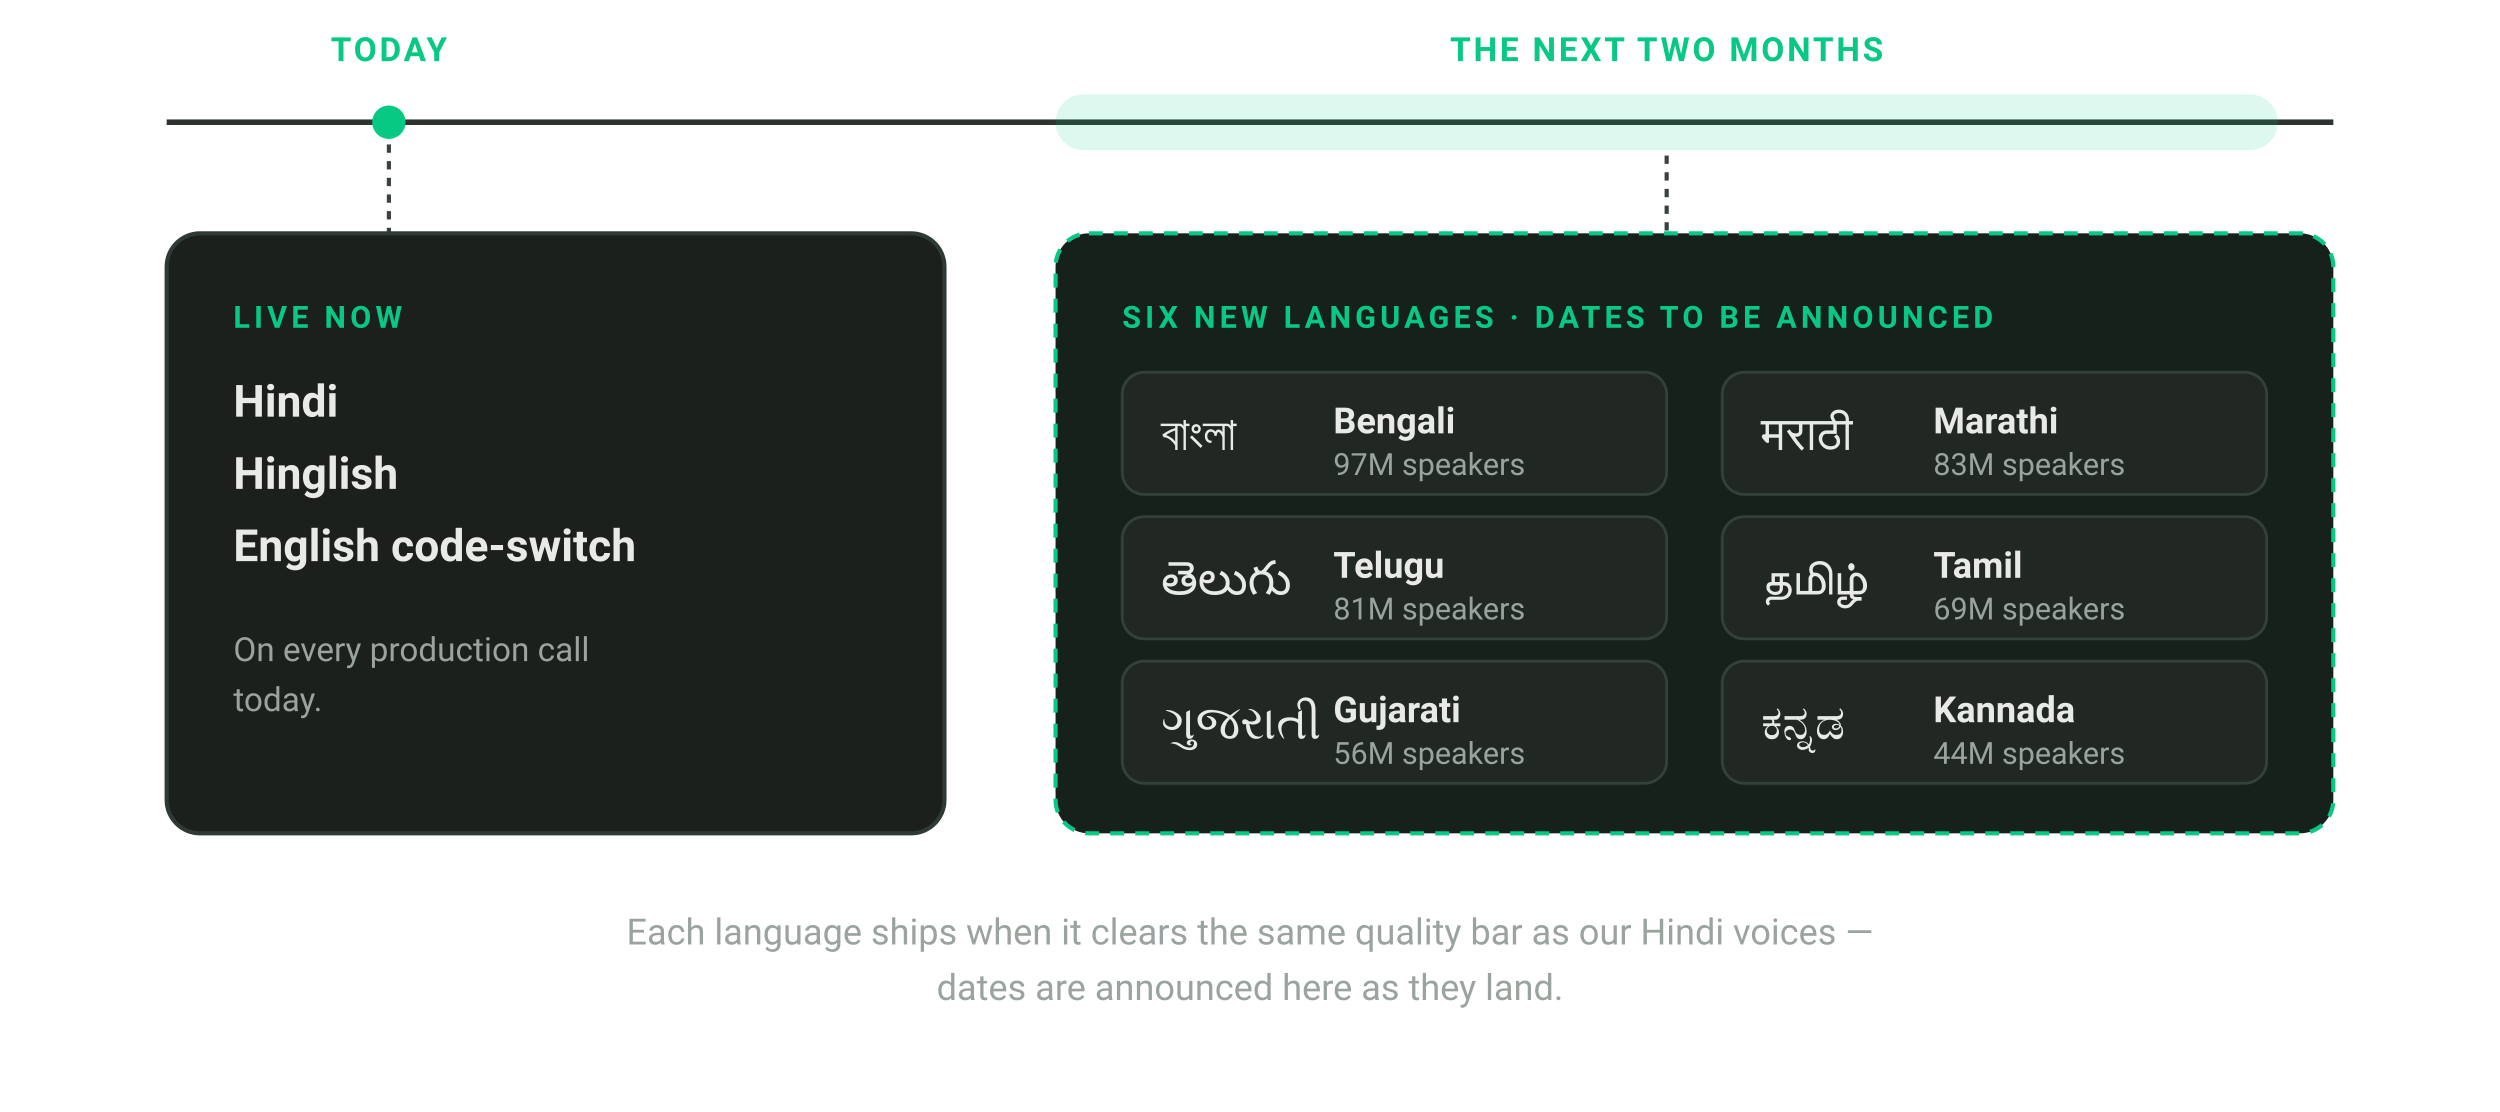
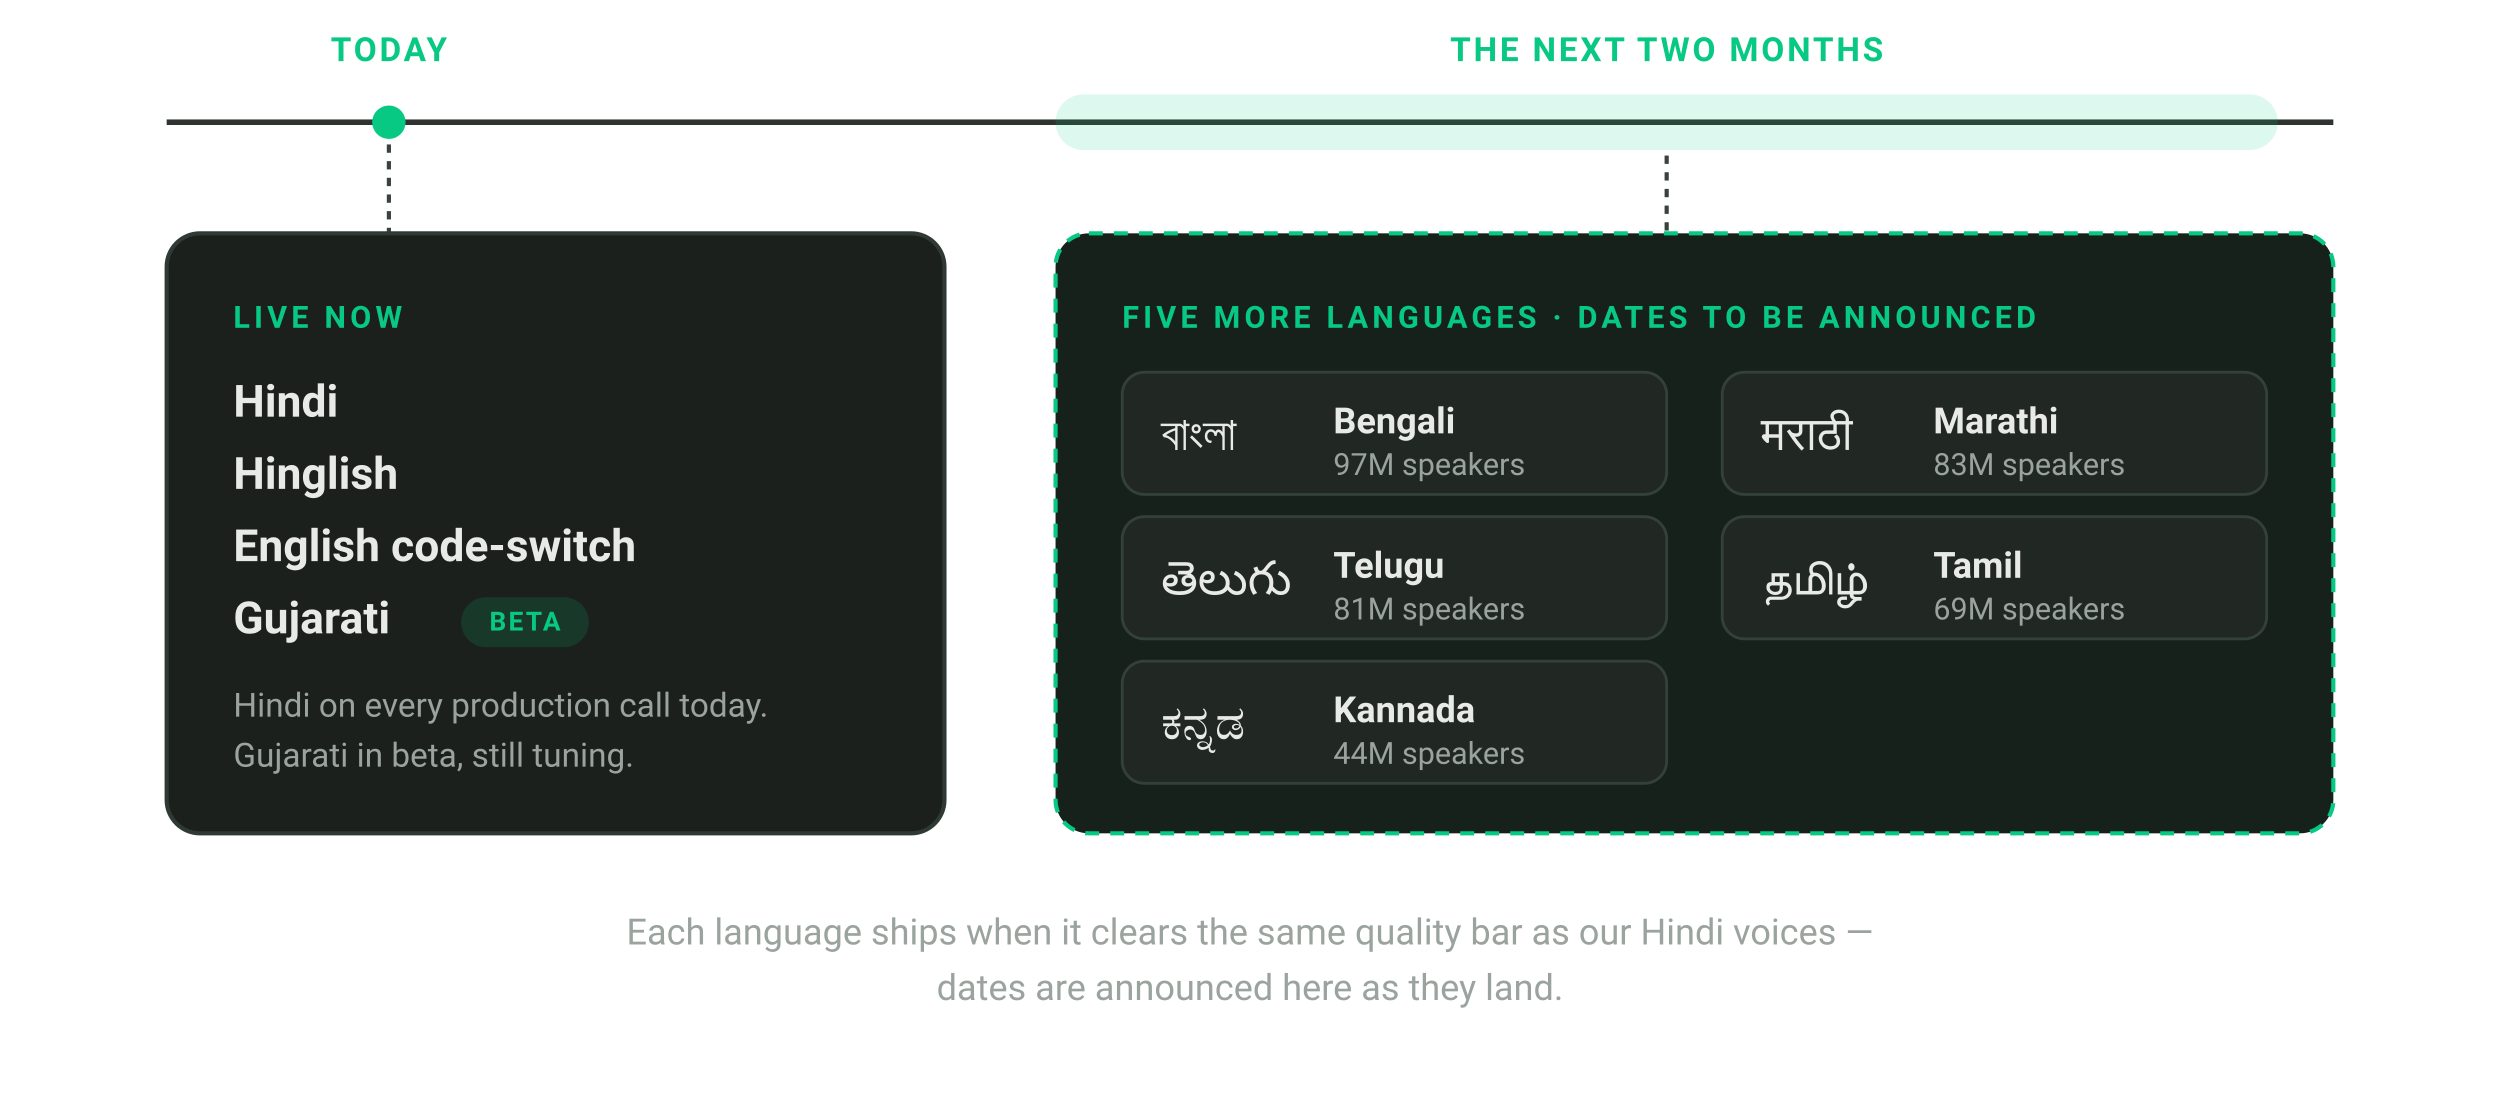
<svg xmlns="http://www.w3.org/2000/svg" width="900" height="400" viewBox="0 0 900 400" font-family="ui-sans-serif, -apple-system, 'Segoe UI', Roboto, 'Noto Sans', sans-serif">
  <line x1="60" y1="44" x2="840" y2="44" stroke="#2E332F" stroke-width="2" />
  <rect x="380" y="34" width="440" height="20" rx="10" fill="#07C983" opacity="0.14" />
  <circle cx="140" cy="44" r="6" fill="#07C983" />
  <text x="140" y="22" text-anchor="middle" font-size="12" font-weight="700" fill="#07C983" letter-spacing="1">TODAY</text>
  <text x="600" y="22" text-anchor="middle" font-size="12" font-weight="700" fill="#07C983" letter-spacing="1">THE NEXT TWO MONTHS</text>
  <line x1="140" y1="52" x2="140" y2="84" stroke="#3A423C" stroke-width="1.5" stroke-dasharray="3 3" />
  <line x1="600" y1="56" x2="600" y2="84" stroke="#3A423C" stroke-width="1.5" stroke-dasharray="3 3" />
  <rect x="60" y="84" width="280" height="216" rx="12" fill="#1B201C" stroke="#2E3A33" stroke-width="1.5" />
  <text x="84" y="118" font-size="11" font-weight="700" fill="#07C983" letter-spacing="1.5">LIVE NOW</text>
  <text x="84" y="150" font-size="16" font-weight="600" fill="#E8EAE8">Hindi</text>
  <text x="84" y="176" font-size="16" font-weight="600" fill="#E8EAE8">Hinglish</text>
  <text x="84" y="202" font-size="16" font-weight="600" fill="#E8EAE8">English code-switch</text>
-   <text x="84" y="238" font-size="12" fill="#9AA39D">On every production call</text>
-   <text x="84" y="256" font-size="12" fill="#9AA39D">today.</text>
+   <text x="84" y="228" font-size="16" font-weight="600" fill="#E8EAE8">Gujarati</text>
+   <rect x="166" y="215" width="46" height="18" rx="9" fill="#07C983" opacity="0.14" />
+   <text x="189" y="227" text-anchor="middle" font-size="9.5" font-weight="700" fill="#07C983" letter-spacing="0.8">BETA</text>
+   <text x="84" y="258" font-size="12" fill="#9AA39D">Hindi on every production call today.</text>
+   <text x="84" y="276" font-size="12" fill="#9AA39D">Gujarati in beta, still tuning.</text>
  <rect x="380" y="84" width="460" height="216" rx="12" fill="#17211B" stroke="#07C983" stroke-width="1.5" stroke-dasharray="5 4" />
-   <text x="404" y="118" font-size="11" font-weight="700" fill="#07C983" letter-spacing="1.5">SIX NEW LANGUAGES · DATES TO BE ANNOUNCED</text>
+   <text x="404" y="118" font-size="11" font-weight="700" fill="#07C983" letter-spacing="1.5">FIVE MORE LANGUAGES · DATES TO BE ANNOUNCED</text>
  <rect x="404" y="134" width="196" height="44" rx="8" fill="#212823" stroke="#33413A" />
  <text x="418" y="162" font-size="17" fill="#E8EAE8">বাংলা</text>
  <text x="480" y="156" font-size="13" font-weight="600" fill="#E8EAE8">Bengali</text>
  <text x="480" y="171" font-size="11" fill="#9AA39D">97M speakers</text>
  <rect x="620" y="134" width="196" height="44" rx="8" fill="#212823" stroke="#33413A" />
  <text x="634" y="162" font-size="17" fill="#E8EAE8">मराठी</text>
  <text x="696" y="156" font-size="13" font-weight="600" fill="#E8EAE8">Marathi</text>
  <text x="696" y="171" font-size="11" fill="#9AA39D">83M speakers</text>
  <rect x="404" y="186" width="196" height="44" rx="8" fill="#212823" stroke="#33413A" />
  <text x="418" y="214" font-size="17" fill="#E8EAE8">తెలుగు</text>
  <text x="480" y="208" font-size="13" font-weight="600" fill="#E8EAE8">Telugu</text>
  <text x="480" y="223" font-size="11" fill="#9AA39D">81M speakers</text>
  <rect x="620" y="186" width="196" height="44" rx="8" fill="#212823" stroke="#33413A" />
  <text x="634" y="214" font-size="17" fill="#E8EAE8">தமிழ்</text>
  <text x="696" y="208" font-size="13" font-weight="600" fill="#E8EAE8">Tamil</text>
  <text x="696" y="223" font-size="11" fill="#9AA39D">69M speakers</text>
  <rect x="404" y="238" width="196" height="44" rx="8" fill="#212823" stroke="#33413A" />
-   <text x="418" y="266" font-size="17" fill="#E8EAE8">ગુજરાતી</text>
-   <text x="480" y="260" font-size="13" font-weight="600" fill="#E8EAE8">Gujarati</text>
-   <text x="480" y="275" font-size="11" fill="#9AA39D">56M speakers</text>
-   <rect x="620" y="238" width="196" height="44" rx="8" fill="#212823" stroke="#33413A" />
-   <text x="634" y="266" font-size="17" fill="#E8EAE8">ಕನ್ನಡ</text>
-   <text x="696" y="260" font-size="13" font-weight="600" fill="#E8EAE8">Kannada</text>
-   <text x="696" y="275" font-size="11" fill="#9AA39D">44M speakers</text>
+   <text x="418" y="266" font-size="17" fill="#E8EAE8">ಕನ್ನಡ</text>
+   <text x="480" y="260" font-size="13" font-weight="600" fill="#E8EAE8">Kannada</text>
+   <text x="480" y="275" font-size="11" fill="#9AA39D">44M speakers</text>
  <text x="450" y="340" text-anchor="middle" font-size="13" fill="#9AA39D">Each language ships when it clears the same quality bar as our Hindi voices —</text>
  <text x="450" y="360" text-anchor="middle" font-size="13" fill="#9AA39D">dates are announced here as they land.</text>
</svg>
